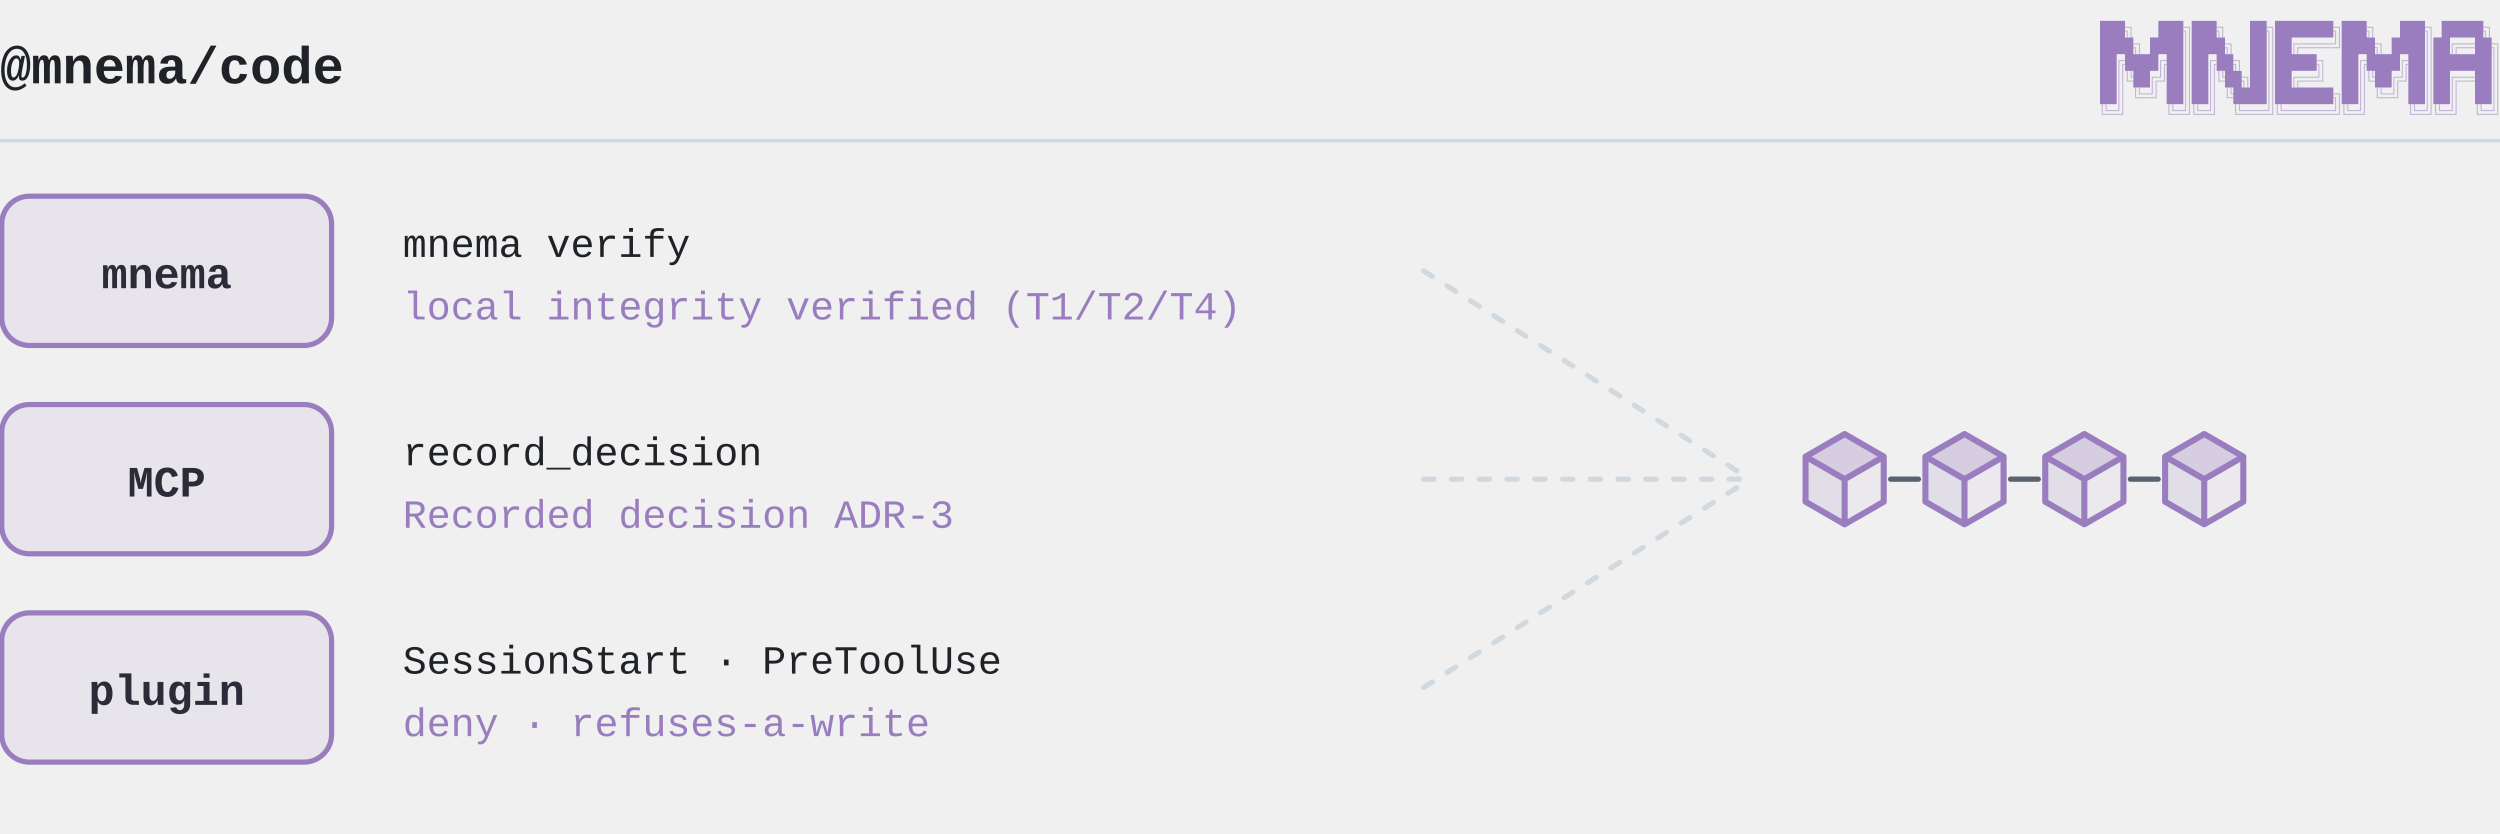
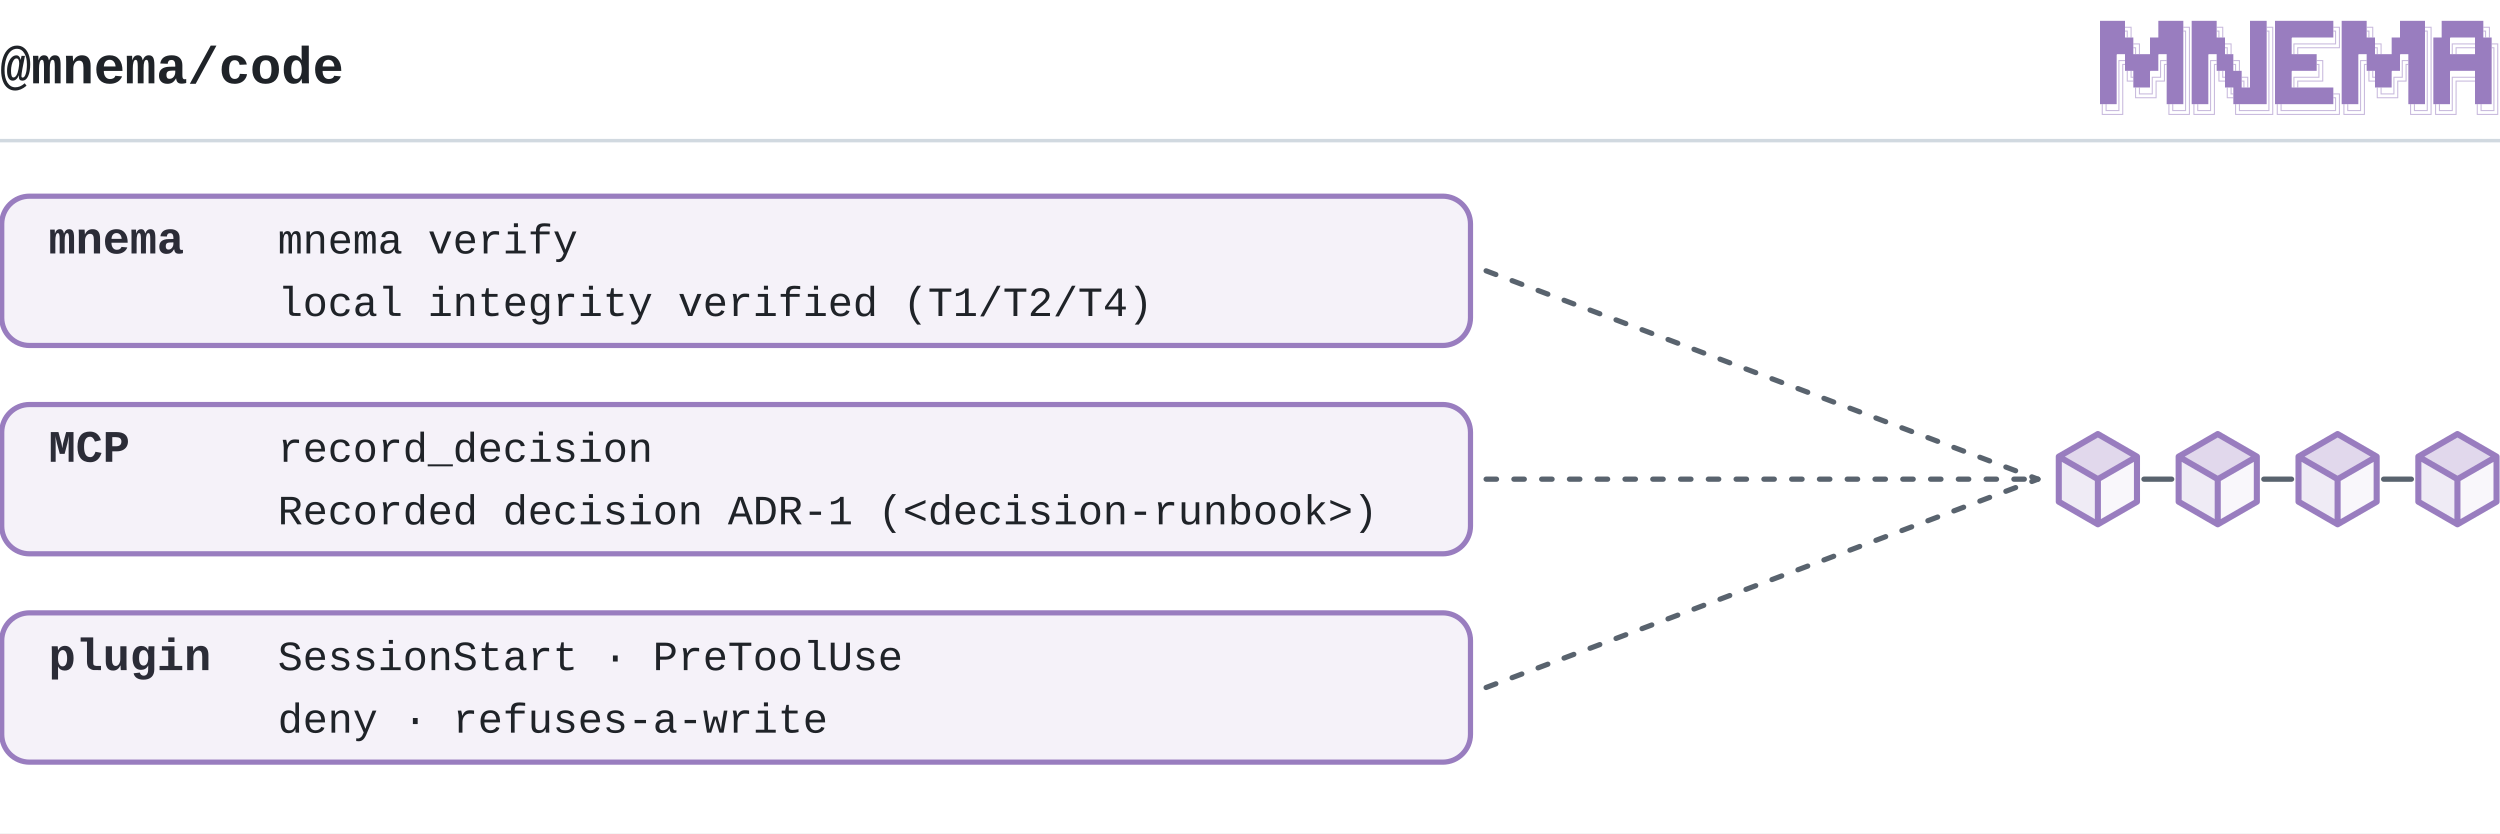
<svg xmlns="http://www.w3.org/2000/svg" width="100%" viewBox="0 0 720 240" role="img" aria-label="Your decisions, handed to your agents' sessions and held at the edits they govern — append-only and signed in the repository, and checkable by anyone.">
  <style>
.a{animation-duration:11s;animation-iteration-count:infinite;animation-timing-function:ease-in-out}
@keyframes k0{0%{opacity:0}32.73%{opacity:0}35.45%{opacity:1}90.91%{opacity:1}93.64%{opacity:0}100%{opacity:0}}
@keyframes k1{0%{opacity:0}49.09%{opacity:0}51.82%{opacity:1}90.91%{opacity:1}93.64%{opacity:0}100%{opacity:0}}
@keyframes k2{0%{opacity:0}18.18%{opacity:0}20.91%{opacity:1}90.91%{opacity:1}93.64%{opacity:0}100%{opacity:0}}
@keyframes k3{0%{opacity:0}20%{opacity:0}22.73%{opacity:1}90.91%{opacity:1}93.64%{opacity:0}100%{opacity:0}}
@keyframes k4{0%{opacity:0}27.27%{opacity:0}30%{opacity:1}90.91%{opacity:1}93.64%{opacity:0}100%{opacity:0}}
@keyframes k5{0%{opacity:0}36.36%{opacity:0}39.09%{opacity:1}90.91%{opacity:1}93.64%{opacity:0}100%{opacity:0}}
@keyframes k6{0%{opacity:0}38.18%{opacity:0}40.91%{opacity:1}73.64%{opacity:1}76.36%{opacity:0}100%{opacity:0}}
@keyframes k7{0%{opacity:0}43.64%{opacity:0}46.36%{opacity:1}73.64%{opacity:1}76.36%{opacity:0}100%{opacity:0}}
@keyframes k8{0%{opacity:0}54.55%{opacity:0}57.27%{opacity:1}90.91%{opacity:1}93.64%{opacity:0}100%{opacity:0}}
@keyframes k9{0%{opacity:0}56.36%{opacity:0}59.09%{opacity:1}90.91%{opacity:1}93.64%{opacity:0}100%{opacity:0}}
@keyframes k10{0%{opacity:0}63.64%{opacity:0}66.36%{opacity:1}90.91%{opacity:1}93.64%{opacity:0}100%{opacity:0}}
@keyframes k11{0%{opacity:0}78.18%{opacity:0}80.91%{opacity:1}90.91%{opacity:1}93.64%{opacity:0}100%{opacity:0}}
@keyframes k12{0%{opacity:0}85.45%{opacity:0}88.18%{opacity:1}90.91%{opacity:1}93.64%{opacity:0}100%{opacity:0}}
@keyframes k13{0%{opacity:0}81.82%{opacity:0}83.64%{opacity:1}88.18%{opacity:0}100%{opacity:0}}
@keyframes k14{0%{opacity:0}83.64%{opacity:0}85.45%{opacity:1}90%{opacity:0}100%{opacity:0}}
@keyframes k15{0%{opacity:0}85.45%{opacity:0}87.27%{opacity:1}91.82%{opacity:0}100%{opacity:0}}
@keyframes k16{0%{opacity:0}87.27%{opacity:0}89.09%{opacity:1}93.64%{opacity:0}100%{opacity:0}}
@media (prefers-reduced-motion: reduce){.a{animation:none!important}}
</style>
+   <rect width="720" height="240" fill="#ffffff" />
  <text x="0" y="24" font-family="ui-monospace,SFMono-Regular,'SF Mono',Menlo,Consolas,'Liberation Mono',monospace" font-size="15" font-weight="600" fill="#1f2328">@mnema/code</text>
  <g transform="translate(604.8 6) scale(0.2)">
    <path data-of="blocks" fill="#997dbf" d="M0 0h12.5v24.5h-12.5zM12 0h12.5v24.5h-12.5zM24 0h12v24.5h-12zM84 0h12.5v24.5h-12.5zM96 0h12.5v24.5h-12.5zM108 0h12v24.5h-12zM132 0h12.5v24.5h-12.5zM144 0h12.5v24.5h-12.5zM156 0h12v24.5h-12zM216 0h12.5v24.5h-12.5zM228 0h12v24.5h-12zM252 0h12.5v24.5h-12.5zM264 0h12.5v24.5h-12.5zM276 0h12.5v24h-12.5zM288 0h12.5v24h-12.5zM300 0h12.5v24h-12.5zM312 0h12.5v24h-12.5zM324 0h12v24h-12zM348 0h12.5v24.5h-12.5zM360 0h12.5v24.5h-12.5zM372 0h12v24.5h-12zM432 0h12.5v24.5h-12.5zM444 0h12.5v24.5h-12.5zM456 0h12v24.5h-12zM492 0h12.5v24.5h-12.5zM504 0h12.5v24h-12.5zM516 0h12.5v24h-12.5zM528 0h12.5v24h-12.5zM540 0h12v24.5h-12zM0 24h12.5v24.5h-12.5zM12 24h12.5v24.5h-12.5zM24 24h12.5v24h-12.5zM36 24h12v24.5h-12zM72 24h12.5v24.5h-12.5zM84 24h12.5v24h-12.5zM96 24h12.5v24.5h-12.5zM108 24h12v24.5h-12zM132 24h12.5v24.5h-12.5zM144 24h12.5v24.5h-12.5zM156 24h12.5v24h-12.5zM168 24h12v24.5h-12zM216 24h12.5v24.5h-12.5zM228 24h12v24.5h-12zM252 24h12.5v24.5h-12.5zM264 24h12v24.5h-12zM348 24h12.5v24.5h-12.5zM360 24h12.5v24.5h-12.5zM372 24h12.5v24h-12.5zM384 24h12v24.5h-12zM420 24h12.5v24.5h-12.5zM432 24h12.5v24h-12.5zM444 24h12.5v24.5h-12.5zM456 24h12v24.5h-12zM480 24h12.5v24.5h-12.5zM492 24h12v24.5h-12zM540 24h12.5v24.5h-12.5zM552 24h12v24.5h-12zM0 48h12.5v24.5h-12.5zM12 48h12v24.5h-12zM36 48h12.5v24h-12.5zM48 48h12.5v24.5h-12.5zM60 48h12.5v24.5h-12.5zM72 48h12v24h-12zM96 48h12.5v24.5h-12.5zM108 48h12v24.5h-12zM132 48h12.5v24.5h-12.5zM144 48h12v24.5h-12zM168 48h12.5v24h-12.5zM180 48h12v24.5h-12zM216 48h12.5v24.5h-12.5zM228 48h12v24.5h-12zM252 48h12.5v24.5h-12.5zM264 48h12.5v24.5h-12.5zM276 48h12.5v24h-12.5zM288 48h12.5v24h-12.5zM300 48h12v24h-12zM348 48h12.5v24.5h-12.5zM360 48h12v24.5h-12zM384 48h12.5v24h-12.5zM396 48h12.5v24.5h-12.5zM408 48h12.5v24.5h-12.5zM420 48h12v24h-12zM444 48h12.5v24.5h-12.5zM456 48h12v24.5h-12zM480 48h12.5v24.5h-12.5zM492 48h12.5v24.5h-12.5zM504 48h12.5v24h-12.5zM516 48h12.5v24h-12.5zM528 48h12.5v24h-12.5zM540 48h12.5v24.5h-12.5zM552 48h12v24.5h-12zM0 72h12.5v24.5h-12.5zM12 72h12v24.5h-12zM48 72h12.5v24h-12.5zM60 72h12v24h-12zM96 72h12.5v24.5h-12.5zM108 72h12v24.5h-12zM132 72h12.5v24.5h-12.5zM144 72h12v24.5h-12zM180 72h12.5v24h-12.5zM192 72h12v24.5h-12zM216 72h12.5v24.5h-12.5zM228 72h12v24.5h-12zM252 72h12.5v24.5h-12.5zM264 72h12v24.5h-12zM348 72h12.5v24.5h-12.5zM360 72h12v24.5h-12zM396 72h12.5v24h-12.5zM408 72h12v24h-12zM444 72h12.5v24.5h-12.5zM456 72h12v24.5h-12zM480 72h12.5v24.5h-12.5zM492 72h12v24.5h-12zM540 72h12.5v24.5h-12.5zM552 72h12v24.5h-12zM0 96h12.5v24h-12.5zM12 96h12v24h-12zM96 96h12.5v24h-12.5zM108 96h12v24h-12zM132 96h12.5v24h-12.5zM144 96h12v24h-12zM192 96h12.5v24h-12.5zM204 96h12.5v24h-12.5zM216 96h12.5v24h-12.5zM228 96h12v24h-12zM252 96h12.5v24h-12.5zM264 96h12.5v24h-12.5zM276 96h12.5v24h-12.5zM288 96h12.5v24h-12.5zM300 96h12.5v24h-12.5zM312 96h12.5v24h-12.5zM324 96h12v24h-12zM348 96h12.5v24h-12.5zM360 96h12v24h-12zM444 96h12.5v24h-12.5zM456 96h12v24h-12zM480 96h12.5v24h-12.5zM492 96h12v24h-12zM540 96h12.5v24h-12.5zM552 96h12v24h-12z" />
    <path data-of="lines" fill="none" stroke="#997dbf" stroke-opacity="0.55" stroke-width="1.5" stroke-linejoin="miter" d="M36 9.25L44.75 9.25L44.75 24M36 14.75L39.25 14.75L39.25 24M120 9.25L128.75 9.25L128.75 24M120 14.75L123.25 14.75L123.25 24M168 9.25L176.75 9.25L176.75 24M168 14.75L171.25 14.75L171.25 24M240 9.25L248.75 9.25L248.75 24M240 14.75L243.25 14.75L243.25 24M336 9.25L344.75 9.25L344.75 24M336 14.75L339.25 14.75L339.25 24M384 9.25L392.75 9.25L392.75 24M384 14.75L387.25 14.75L387.25 24M468 9.25L476.75 9.25L476.75 24M468 14.75L471.25 14.75L471.25 24M552 9.25L560.75 9.25L560.75 24M552 14.75L555.25 14.75L555.25 24M48 33.25L56.75 33.25L56.75 48M48 38.75L51.25 38.75L51.25 48M123.25 24L123.25 48M128.75 24L128.75 48M180 33.25L188.75 33.25L188.75 48M180 38.75L183.25 38.75L183.25 48M243.25 24L243.25 48M248.75 24L248.75 48M288 33.25L279.25 33.25L279.25 48M288 38.75L284.75 38.75L284.75 48M288 33.25L300 33.25M288 38.75L300 38.75M300 33.25L312 33.25M300 38.75L312 38.75M312 33.25L324 33.25M312 38.75L324 38.75M324 33.25L336 33.25M324 38.75L336 38.75M344.75 24L344.75 38.75L336 38.75M339.25 24L339.25 33.25L336 33.25M396 33.25L404.75 33.25L404.75 48M396 38.75L399.25 38.75L399.25 48M471.25 24L471.25 48M476.75 24L476.75 48M516 33.25L507.25 33.25L507.25 48M516 38.75L512.75 38.75L512.75 48M516 33.25L528 33.25M516 38.75L528 38.75M528 33.25L540 33.25M528 38.75L540 38.75M564 33.25L572.75 33.25L572.75 48M564 38.75L567.25 38.75L567.25 48M36 57.25L27.25 57.25L27.25 72M36 62.75L32.75 62.75L32.75 72M96 57.25L87.25 57.25L87.25 72M96 62.75L92.75 62.75L92.75 72M123.25 48L123.25 72M128.75 48L128.75 72M168 57.25L159.25 57.25L159.25 72M168 62.75L164.75 62.75L164.75 72M192 57.25L200.75 57.25L200.75 72M192 62.75L195.25 62.75L195.25 72M243.25 48L243.25 72M248.75 48L248.75 72M312 57.25L320.75 57.25L320.75 72M312 62.75L315.25 62.75L315.25 72M384 57.25L375.25 57.25L375.25 72M384 62.75L380.75 62.75L380.75 72M444 57.25L435.25 57.25L435.25 72M444 62.75L440.75 62.75L440.75 72M471.25 48L471.25 72M476.75 48L476.75 72M567.25 48L567.25 72M572.75 48L572.75 72M27.25 72L27.25 96M32.75 72L32.75 96M39.25 72L39.25 86.75L48 86.75M44.75 72L44.75 81.25L48 81.25M84 81.25L75.25 81.25L75.25 96M84 86.75L80.75 86.75L80.75 96M92.75 72L92.75 86.75L84 86.75M87.25 72L87.25 81.25L84 81.25M123.25 72L123.25 96M128.75 72L128.75 96M159.25 72L159.25 96M164.75 72L164.75 96M171.25 72L171.25 86.75L180 86.75M176.75 72L176.75 81.25L180 81.25M204 81.25L212.75 81.25L212.75 96M204 86.75L207.25 86.75L207.25 96M243.25 72L243.25 96M248.75 72L248.75 96M288 81.25L279.25 81.25L279.25 96M288 86.75L284.75 86.75L284.75 96M288 81.25L300 81.25M288 86.75L300 86.75M300 81.25L312 81.25M300 86.75L312 86.75M320.75 72L320.75 86.75L312 86.75M315.25 72L315.25 81.25L312 81.25M375.25 72L375.25 96M380.75 72L380.75 96M387.25 72L387.25 86.75L396 86.75M392.75 72L392.75 81.25L396 81.25M432 81.25L423.25 81.25L423.25 96M432 86.75L428.75 86.75L428.75 96M440.75 72L440.75 86.75L432 86.75M435.25 72L435.25 81.25L432 81.25M471.25 72L471.25 96M476.75 72L476.75 96M516 81.25L507.25 81.25L507.25 96M516 86.75L512.75 86.75L512.75 96M516 81.25L528 81.25M516 86.75L528 86.75M528 81.25L540 81.25M528 86.75L540 86.75M567.25 72L567.25 96M572.75 72L572.75 96M27.25 96L27.25 120M32.75 96L32.75 120M51.25 96L51.25 110.75L60 110.75M56.75 96L56.75 105.25L60 105.25M60 105.25L72 105.25M60 110.75L72 110.75M80.75 96L80.75 110.75L72 110.75M75.25 96L75.25 105.25L72 105.25M123.25 96L123.25 120M128.75 96L128.75 120M159.25 96L159.25 120M164.75 96L164.75 120M183.25 96L183.25 110.75L192 110.75M188.75 96L188.75 105.25L192 105.25M243.25 96L243.25 120M248.75 96L248.75 120M336 105.25L344.75 105.25L344.75 120M336 110.75L339.25 110.75L339.25 120M375.25 96L375.25 120M380.75 96L380.75 120M399.25 96L399.25 110.75L408 110.75M404.75 96L404.75 105.25L408 105.25M408 105.25L420 105.25M408 110.75L420 110.75M428.75 96L428.75 110.75L420 110.75M423.25 96L423.25 105.25L420 105.25M471.25 96L471.25 120M476.75 96L476.75 120M507.25 96L507.25 120M512.75 96L512.75 120M567.25 96L567.25 120M572.75 96L572.75 120M3.25 120L3.25 134.75L12 134.75M8.75 120L8.75 129.25L12 129.25M12 129.25L24 129.25M12 134.75L24 134.75M32.75 120L32.75 134.75L24 134.75M27.25 120L27.25 129.25L24 129.25M99.25 120L99.25 134.75L108 134.75M104.75 120L104.75 129.25L108 129.25M108 129.25L120 129.25M108 134.75L120 134.75M128.75 120L128.75 134.75L120 134.75M123.25 120L123.25 129.25L120 129.25M135.25 120L135.25 134.75L144 134.75M140.75 120L140.75 129.25L144 129.25M144 129.25L156 129.25M144 134.75L156 134.75M164.75 120L164.75 134.75L156 134.75M159.25 120L159.25 129.25L156 129.25M195.25 120L195.25 134.75L204 134.75M200.75 120L200.75 129.25L204 129.25M204 129.25L216 129.25M204 134.75L216 134.75M216 129.25L228 129.25M216 134.75L228 134.75M228 129.25L240 129.25M228 134.75L240 134.75M248.75 120L248.75 134.75L240 134.75M243.25 120L243.25 129.25L240 129.25M255.25 120L255.25 134.75L264 134.75M260.75 120L260.75 129.25L264 129.25M264 129.25L276 129.25M264 134.75L276 134.75M276 129.25L288 129.25M276 134.75L288 134.75M288 129.25L300 129.25M288 134.75L300 134.75M300 129.25L312 129.25M300 134.75L312 134.75M312 129.25L324 129.25M312 134.75L324 134.75M324 129.25L336 129.25M324 134.75L336 134.75M344.75 120L344.75 134.75L336 134.75M339.25 120L339.25 129.25L336 129.25M351.25 120L351.25 134.75L360 134.75M356.75 120L356.75 129.25L360 129.25M360 129.25L372 129.25M360 134.75L372 134.75M380.75 120L380.75 134.75L372 134.75M375.25 120L375.25 129.25L372 129.25M447.25 120L447.25 134.75L456 134.75M452.75 120L452.75 129.25L456 129.25M456 129.25L468 129.25M456 134.75L468 134.75M476.75 120L476.75 134.75L468 134.75M471.25 120L471.25 129.25L468 129.25M483.25 120L483.25 134.75L492 134.75M488.75 120L488.75 129.25L492 129.25M492 129.25L504 129.25M492 134.75L504 134.75M512.75 120L512.75 134.75L504 134.75M507.25 120L507.25 129.25L504 129.25M543.25 120L543.25 134.75L552 134.75M548.75 120L548.75 129.25L552 129.25M552 129.25L564 129.25M552 134.75L564 134.75M572.75 120L572.75 134.75L564 134.75M567.25 120L567.25 129.25L564 129.25" />
  </g>
  <path d="M0 40.5H720" stroke="#d1d9e0" />
-   <rect x="0.5" y="56.5" width="95" height="43" rx="8" fill="none" stroke="#d1d9e0" />
-   <text x="48" y="83" font-family="ui-monospace,SFMono-Regular,'SF Mono',Menlo,Consolas,'Liberation Mono',monospace" font-size="12.5" font-weight="600" fill="#1f2328" text-anchor="middle">mnema</text>
-   <path d="M410 78L504 138" stroke="#d1d9e0" stroke-width="1.5" stroke-dasharray="3 5" stroke-linecap="round" />
-   <rect x="0.5" y="116.5" width="95" height="43" rx="8" fill="none" stroke="#d1d9e0" />
-   <text x="48" y="143" font-family="ui-monospace,SFMono-Regular,'SF Mono',Menlo,Consolas,'Liberation Mono',monospace" font-size="12.5" font-weight="600" fill="#1f2328" text-anchor="middle">MCP</text>
-   <path d="M410 138L504 138" stroke="#d1d9e0" stroke-width="1.5" stroke-dasharray="3 5" stroke-linecap="round" />
-   <rect x="0.5" y="176.5" width="95" height="43" rx="8" fill="none" stroke="#d1d9e0" />
-   <text x="48" y="203" font-family="ui-monospace,SFMono-Regular,'SF Mono',Menlo,Consolas,'Liberation Mono',monospace" font-size="12.5" font-weight="600" fill="#1f2328" text-anchor="middle">plugin</text>
-   <path d="M410 198L504 138" stroke="#d1d9e0" stroke-width="1.5" stroke-dasharray="3 5" stroke-linecap="round" />
-   <path d="M531.26 125L542.52 131.5L531.26 138L520 131.5z" fill="#997dbf" fill-opacity="0.3" />
-   <path d="M520 131.5L531.26 138L531.26 151L520 144.5z" fill="#997dbf" fill-opacity="0.16" />
-   <path d="M531.26 138L542.52 131.5L542.52 144.5L531.26 151z" fill="#997dbf" fill-opacity="0.06" />
-   <path d="M531.26 125L542.52 131.5L542.52 144.5L531.26 151L520 144.5L520 131.5zM520 131.5L531.26 138L542.52 131.5M531.26 138V151" fill="none" stroke="#997dbf" stroke-width="1.75" stroke-linejoin="round" />
-   <path d="M544.52 138H552.52" stroke="#59636e" stroke-width="1.5" stroke-linecap="round" />
-   <path d="M565.77 125L577.03 131.5L565.77 138L554.52 131.5z" fill="#997dbf" fill-opacity="0.3" />
-   <path d="M554.52 131.5L565.77 138L565.77 151L554.52 144.5z" fill="#997dbf" fill-opacity="0.16" />
-   <path d="M565.77 138L577.03 131.5L577.03 144.5L565.77 151z" fill="#997dbf" fill-opacity="0.06" />
-   <path d="M565.77 125L577.03 131.5L577.03 144.5L565.77 151L554.52 144.5L554.52 131.5zM554.52 131.5L565.77 138L577.03 131.5M565.77 138V151" fill="none" stroke="#997dbf" stroke-width="1.75" stroke-linejoin="round" />
+   <rect x="0.5" y="56.5" width="423" height="43" rx="8" fill="none" stroke="#59636e" />
+   <text x="14" y="73" font-family="ui-monospace,SFMono-Regular,'SF Mono',Menlo,Consolas,'Liberation Mono',monospace" font-size="13" font-weight="600" fill="#1f2328">mnema</text>
+   <path d="M428 78L586.93 138" stroke="#59636e" stroke-width="1.5" stroke-dasharray="3 5" stroke-linecap="round" />
+   <rect x="0.5" y="116.5" width="423" height="43" rx="8" fill="none" stroke="#59636e" />
+   <text x="14" y="133" font-family="ui-monospace,SFMono-Regular,'SF Mono',Menlo,Consolas,'Liberation Mono',monospace" font-size="13" font-weight="600" fill="#1f2328">MCP</text>
+   <path d="M428 138L586.93 138" stroke="#59636e" stroke-width="1.5" stroke-dasharray="3 5" stroke-linecap="round" />
+   <rect x="0.5" y="176.5" width="423" height="43" rx="8" fill="none" stroke="#59636e" />
+   <text x="14" y="193" font-family="ui-monospace,SFMono-Regular,'SF Mono',Menlo,Consolas,'Liberation Mono',monospace" font-size="13" font-weight="600" fill="#1f2328">plugin</text>
+   <path d="M428 198L586.93 138" stroke="#59636e" stroke-width="1.5" stroke-dasharray="3 5" stroke-linecap="round" />
+   <path d="M604.19 125L615.45 131.5L604.19 138L592.93 131.5z" fill="#997dbf" fill-opacity="0.3" />
+   <path d="M592.93 131.5L604.19 138L604.19 151L592.93 144.5z" fill="#997dbf" fill-opacity="0.16" />
+   <path d="M604.19 138L615.45 131.5L615.45 144.5L604.19 151z" fill="#997dbf" fill-opacity="0.06" />
+   <path d="M604.19 125L615.45 131.5L615.45 144.5L604.19 151L592.93 144.5L592.93 131.5zM592.93 131.5L604.19 138L615.45 131.5M604.19 138V151" fill="none" stroke="#997dbf" stroke-width="1.75" stroke-linejoin="round" />
+   <path d="M617.45 138H625.45" stroke="#59636e" stroke-width="1.5" stroke-linecap="round" />
+   <path d="M638.71 125L649.97 131.5L638.71 138L627.45 131.5z" fill="#997dbf" fill-opacity="0.3" />
+   <path d="M627.45 131.5L638.71 138L638.71 151L627.45 144.5z" fill="#997dbf" fill-opacity="0.16" />
+   <path d="M638.71 138L649.97 131.5L649.97 144.5L638.71 151z" fill="#997dbf" fill-opacity="0.06" />
+   <path d="M638.71 125L649.97 131.5L649.97 144.5L638.71 151L627.45 144.5L627.45 131.5zM627.45 131.5L638.71 138L649.97 131.5M638.71 138V151" fill="none" stroke="#997dbf" stroke-width="1.75" stroke-linejoin="round" />
  <g class="a" style="animation-name:k0">
-     <path d="M579.03 138H587.03" stroke="#59636e" stroke-width="1.5" stroke-linecap="round" />
-     <path d="M600.29 125L611.55 131.5L600.29 138L589.03 131.5z" fill="#997dbf" fill-opacity="0.3" />
-     <path d="M589.03 131.5L600.29 138L600.29 151L589.03 144.5z" fill="#997dbf" fill-opacity="0.16" />
-     <path d="M600.29 138L611.55 131.5L611.55 144.5L600.29 151z" fill="#997dbf" fill-opacity="0.06" />
-     <path d="M600.29 125L611.55 131.5L611.55 144.5L600.29 151L589.03 144.5L589.03 131.5zM589.03 131.5L600.29 138L611.55 131.5M600.29 138V151" fill="none" stroke="#997dbf" stroke-width="1.75" stroke-linejoin="round" />
+     <path d="M651.97 138H659.97" stroke="#59636e" stroke-width="1.5" stroke-linecap="round" />
+     <path d="M673.23 125L684.48 131.5L673.23 138L661.97 131.5z" fill="#997dbf" fill-opacity="0.3" />
+     <path d="M661.97 131.5L673.23 138L673.23 151L661.97 144.5z" fill="#997dbf" fill-opacity="0.16" />
+     <path d="M673.23 138L684.48 131.5L684.48 144.5L673.23 151z" fill="#997dbf" fill-opacity="0.06" />
+     <path d="M673.23 125L684.48 131.5L684.48 144.5L673.23 151L661.97 144.5L661.97 131.5zM661.97 131.5L673.23 138L684.48 131.5M673.23 138V151" fill="none" stroke="#997dbf" stroke-width="1.75" stroke-linejoin="round" />
  </g>
  <g class="a" style="animation-name:k1">
-     <path d="M613.55 138H621.55" stroke="#59636e" stroke-width="1.5" stroke-linecap="round" />
-     <path d="M634.81 125L646.07 131.5L634.81 138L623.55 131.5z" fill="#997dbf" fill-opacity="0.3" />
-     <path d="M623.55 131.5L634.81 138L634.81 151L623.55 144.5z" fill="#997dbf" fill-opacity="0.16" />
-     <path d="M634.81 138L646.07 131.5L646.07 144.5L634.81 151z" fill="#997dbf" fill-opacity="0.06" />
-     <path d="M634.81 125L646.07 131.5L646.07 144.5L634.81 151L623.55 144.5L623.55 131.5zM623.55 131.5L634.81 138L646.07 131.5M634.81 138V151" fill="none" stroke="#997dbf" stroke-width="1.75" stroke-linejoin="round" />
+     <path d="M686.48 138H694.48" stroke="#59636e" stroke-width="1.5" stroke-linecap="round" />
+     <path d="M707.74 125L719 131.5L707.74 138L696.48 131.5z" fill="#997dbf" fill-opacity="0.3" />
+     <path d="M696.48 131.5L707.74 138L707.74 151L696.48 144.5z" fill="#997dbf" fill-opacity="0.16" />
+     <path d="M707.74 138L719 131.5L719 144.5L707.74 151z" fill="#997dbf" fill-opacity="0.06" />
+     <path d="M707.74 125L719 131.5L719 144.5L707.74 151L696.48 144.5L696.48 131.5zM696.48 131.5L707.74 138L719 131.5M707.74 138V151" fill="none" stroke="#997dbf" stroke-width="1.75" stroke-linejoin="round" />
  </g>
-   <rect class="a" style="animation-name:k2" x="0.5" y="116.5" width="95" height="43" rx="8" fill="#997dbf" fill-opacity="0.1" stroke="#997dbf" stroke-width="1.5" />
-   <text class="a" style="animation-name:k3" x="116" y="134" font-family="ui-monospace,SFMono-Regular,'SF Mono',Menlo,Consolas,'Liberation Mono',monospace" font-size="11.5" fill="#1f2328">record_decision</text>
-   <text class="a" style="animation-name:k4" x="116" y="152" font-family="ui-monospace,SFMono-Regular,'SF Mono',Menlo,Consolas,'Liberation Mono',monospace" font-size="11.5" fill="#997dbf">Recorded decision ADR-3</text>
-   <rect class="a" style="animation-name:k5" x="0.5" y="56.5" width="95" height="43" rx="8" fill="#997dbf" fill-opacity="0.1" stroke="#997dbf" stroke-width="1.5" />
-   <text class="a" style="animation-name:k6" opacity="0" x="116" y="74" font-family="ui-monospace,SFMono-Regular,'SF Mono',Menlo,Consolas,'Liberation Mono',monospace" font-size="11.5" fill="#1f2328">mnema decision move accept</text>
-   <text class="a" style="animation-name:k7" opacity="0" x="116" y="92" font-family="ui-monospace,SFMono-Regular,'SF Mono',Menlo,Consolas,'Liberation Mono',monospace" font-size="11.5" fill="#997dbf">Decision ADR-3 → accepted</text>
-   <rect class="a" style="animation-name:k8" x="0.5" y="176.5" width="95" height="43" rx="8" fill="#997dbf" fill-opacity="0.1" stroke="#997dbf" stroke-width="1.5" />
-   <text class="a" style="animation-name:k9" x="116" y="194" font-family="ui-monospace,SFMono-Regular,'SF Mono',Menlo,Consolas,'Liberation Mono',monospace" font-size="11.5" fill="#1f2328">SessionStart · PreToolUse</text>
-   <text class="a" style="animation-name:k10" x="116" y="212" font-family="ui-monospace,SFMono-Regular,'SF Mono',Menlo,Consolas,'Liberation Mono',monospace" font-size="11.5" fill="#997dbf">deny · refuses-a-write</text>
-   <text class="a" style="animation-name:k11" x="116" y="74" font-family="ui-monospace,SFMono-Regular,'SF Mono',Menlo,Consolas,'Liberation Mono',monospace" font-size="11.5" fill="#1f2328">mnema verify</text>
-   <text class="a" style="animation-name:k12" x="116" y="92" font-family="ui-monospace,SFMono-Regular,'SF Mono',Menlo,Consolas,'Liberation Mono',monospace" font-size="11.5" fill="#997dbf">local integrity verified (T1/T2/T4)</text>
-   <path class="a" style="animation-name:k13" opacity="0" d="M531.26 125L542.52 131.5L542.52 144.5L531.26 151L520 144.5L520 131.5z" fill="#997dbf" fill-opacity="0.85" />
-   <path class="a" style="animation-name:k14" opacity="0" d="M565.77 125L577.03 131.5L577.03 144.5L565.77 151L554.52 144.5L554.52 131.5z" fill="#997dbf" fill-opacity="0.85" />
-   <path class="a" style="animation-name:k15" opacity="0" d="M600.29 125L611.55 131.5L611.55 144.5L600.29 151L589.03 144.5L589.03 131.5z" fill="#997dbf" fill-opacity="0.85" />
-   <path class="a" style="animation-name:k16" opacity="0" d="M634.81 125L646.07 131.5L646.07 144.5L634.81 151L623.55 144.5L623.55 131.5z" fill="#997dbf" fill-opacity="0.85" />
+   <rect class="a" style="animation-name:k2" x="0.5" y="116.5" width="423" height="43" rx="8" fill="#997dbf" fill-opacity="0.1" stroke="#997dbf" stroke-width="1.5" />
+   <text class="a" style="animation-name:k3" x="80" y="133" font-family="ui-monospace,SFMono-Regular,'SF Mono',Menlo,Consolas,'Liberation Mono',monospace" font-size="12" fill="#1f2328">record_decision</text>
+   <text class="a" style="animation-name:k4" x="80" y="151" font-family="ui-monospace,SFMono-Regular,'SF Mono',Menlo,Consolas,'Liberation Mono',monospace" font-size="12" fill="#1f2328">Recorded decision ADR-1 (&lt;decision-runbook&gt;)</text>
+   <rect class="a" style="animation-name:k5" x="0.5" y="56.5" width="423" height="43" rx="8" fill="#997dbf" fill-opacity="0.1" stroke="#997dbf" stroke-width="1.5" />
+   <text class="a" style="animation-name:k6" opacity="0" x="80" y="73" font-family="ui-monospace,SFMono-Regular,'SF Mono',Menlo,Consolas,'Liberation Mono',monospace" font-size="12" fill="#1f2328">mnema decision move accept</text>
+   <text class="a" style="animation-name:k7" opacity="0" x="80" y="91" font-family="ui-monospace,SFMono-Regular,'SF Mono',Menlo,Consolas,'Liberation Mono',monospace" font-size="12" fill="#1f2328">Decision ADR-1 (&lt;decision-runbook&gt;) → accepted</text>
+   <rect class="a" style="animation-name:k8" x="0.5" y="176.5" width="423" height="43" rx="8" fill="#997dbf" fill-opacity="0.1" stroke="#997dbf" stroke-width="1.5" />
+   <text class="a" style="animation-name:k9" x="80" y="193" font-family="ui-monospace,SFMono-Regular,'SF Mono',Menlo,Consolas,'Liberation Mono',monospace" font-size="12" fill="#1f2328">SessionStart · PreToolUse</text>
+   <text class="a" style="animation-name:k10" x="80" y="211" font-family="ui-monospace,SFMono-Regular,'SF Mono',Menlo,Consolas,'Liberation Mono',monospace" font-size="12" fill="#1f2328">deny · refuses-a-write</text>
+   <text class="a" style="animation-name:k11" x="80" y="73" font-family="ui-monospace,SFMono-Regular,'SF Mono',Menlo,Consolas,'Liberation Mono',monospace" font-size="12" fill="#1f2328">mnema verify</text>
+   <text class="a" style="animation-name:k12" x="80" y="91" font-family="ui-monospace,SFMono-Regular,'SF Mono',Menlo,Consolas,'Liberation Mono',monospace" font-size="12" fill="#1f2328">local integrity verified (T1/T2/T4)</text>
+   <path class="a" style="animation-name:k13" opacity="0" d="M604.19 125L615.45 131.5L615.45 144.5L604.19 151L592.93 144.5L592.93 131.5z" fill="#997dbf" fill-opacity="0.85" />
+   <path class="a" style="animation-name:k14" opacity="0" d="M638.71 125L649.97 131.5L649.97 144.5L638.71 151L627.45 144.5L627.45 131.5z" fill="#997dbf" fill-opacity="0.85" />
+   <path class="a" style="animation-name:k15" opacity="0" d="M673.23 125L684.48 131.5L684.48 144.5L673.23 151L661.97 144.5L661.97 131.5z" fill="#997dbf" fill-opacity="0.85" />
+   <path class="a" style="animation-name:k16" opacity="0" d="M707.74 125L719 131.5L719 144.5L707.74 151L696.48 144.5L696.48 131.5z" fill="#997dbf" fill-opacity="0.85" />
</svg>
